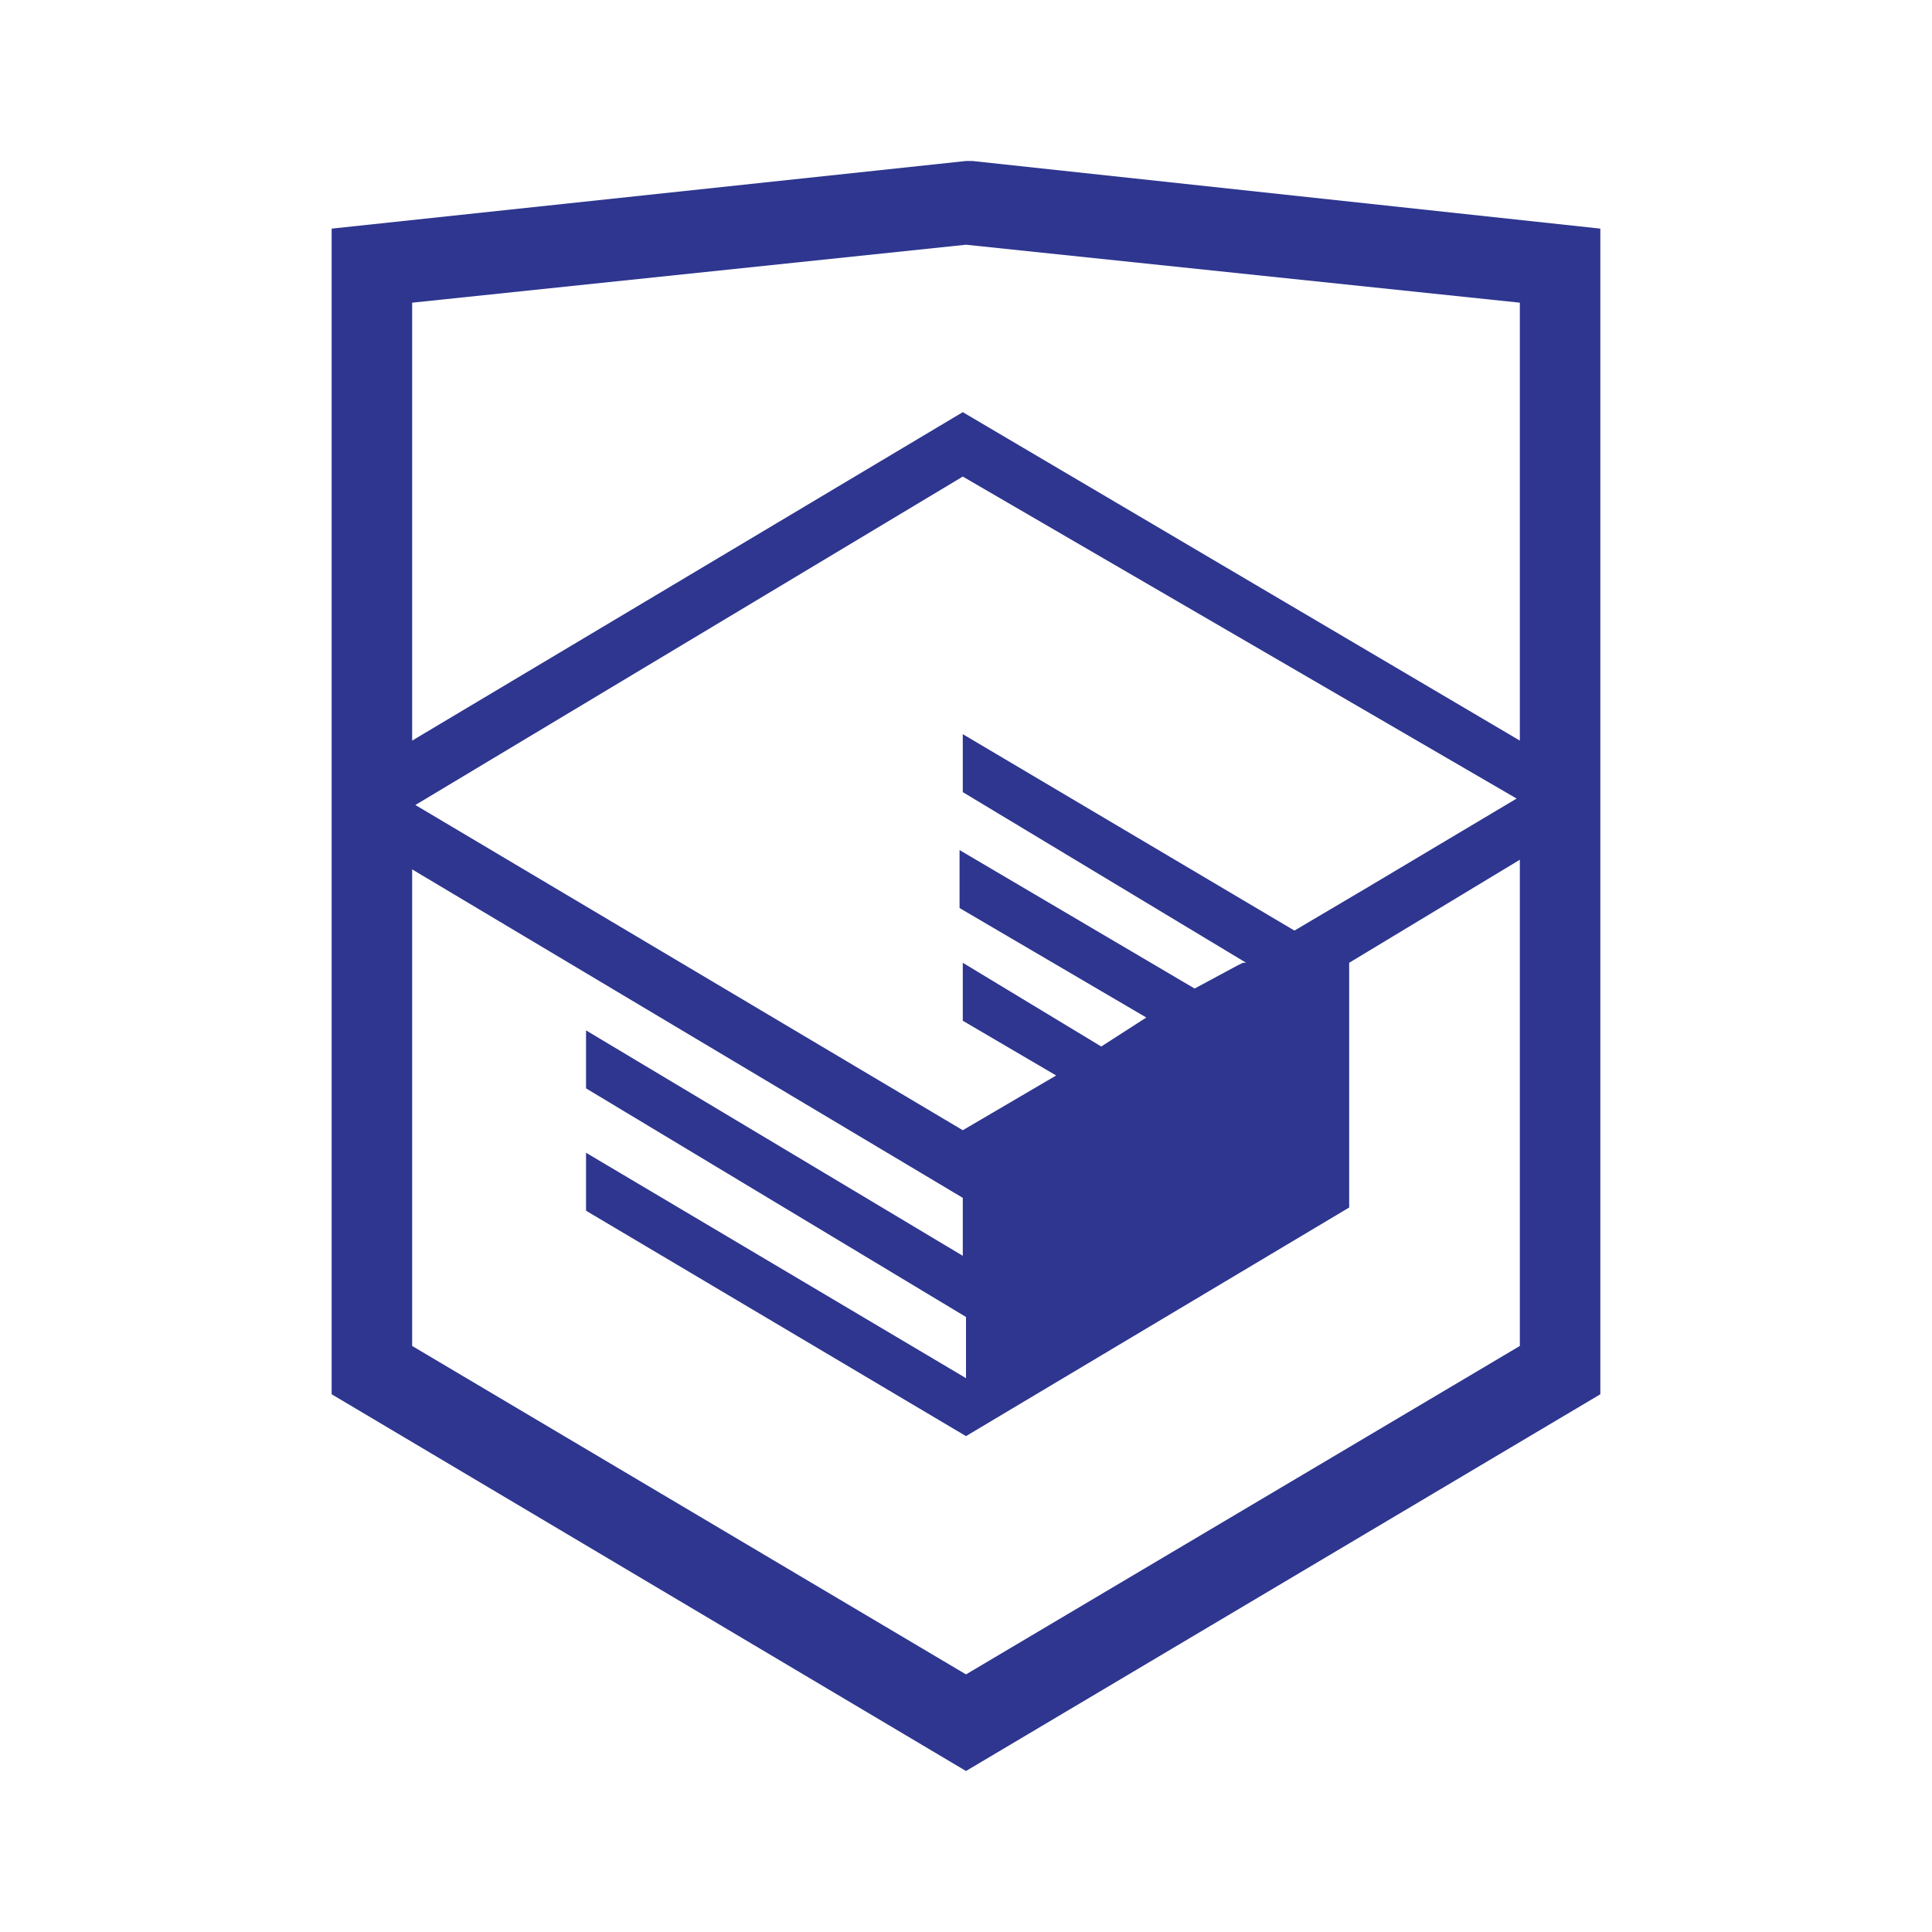
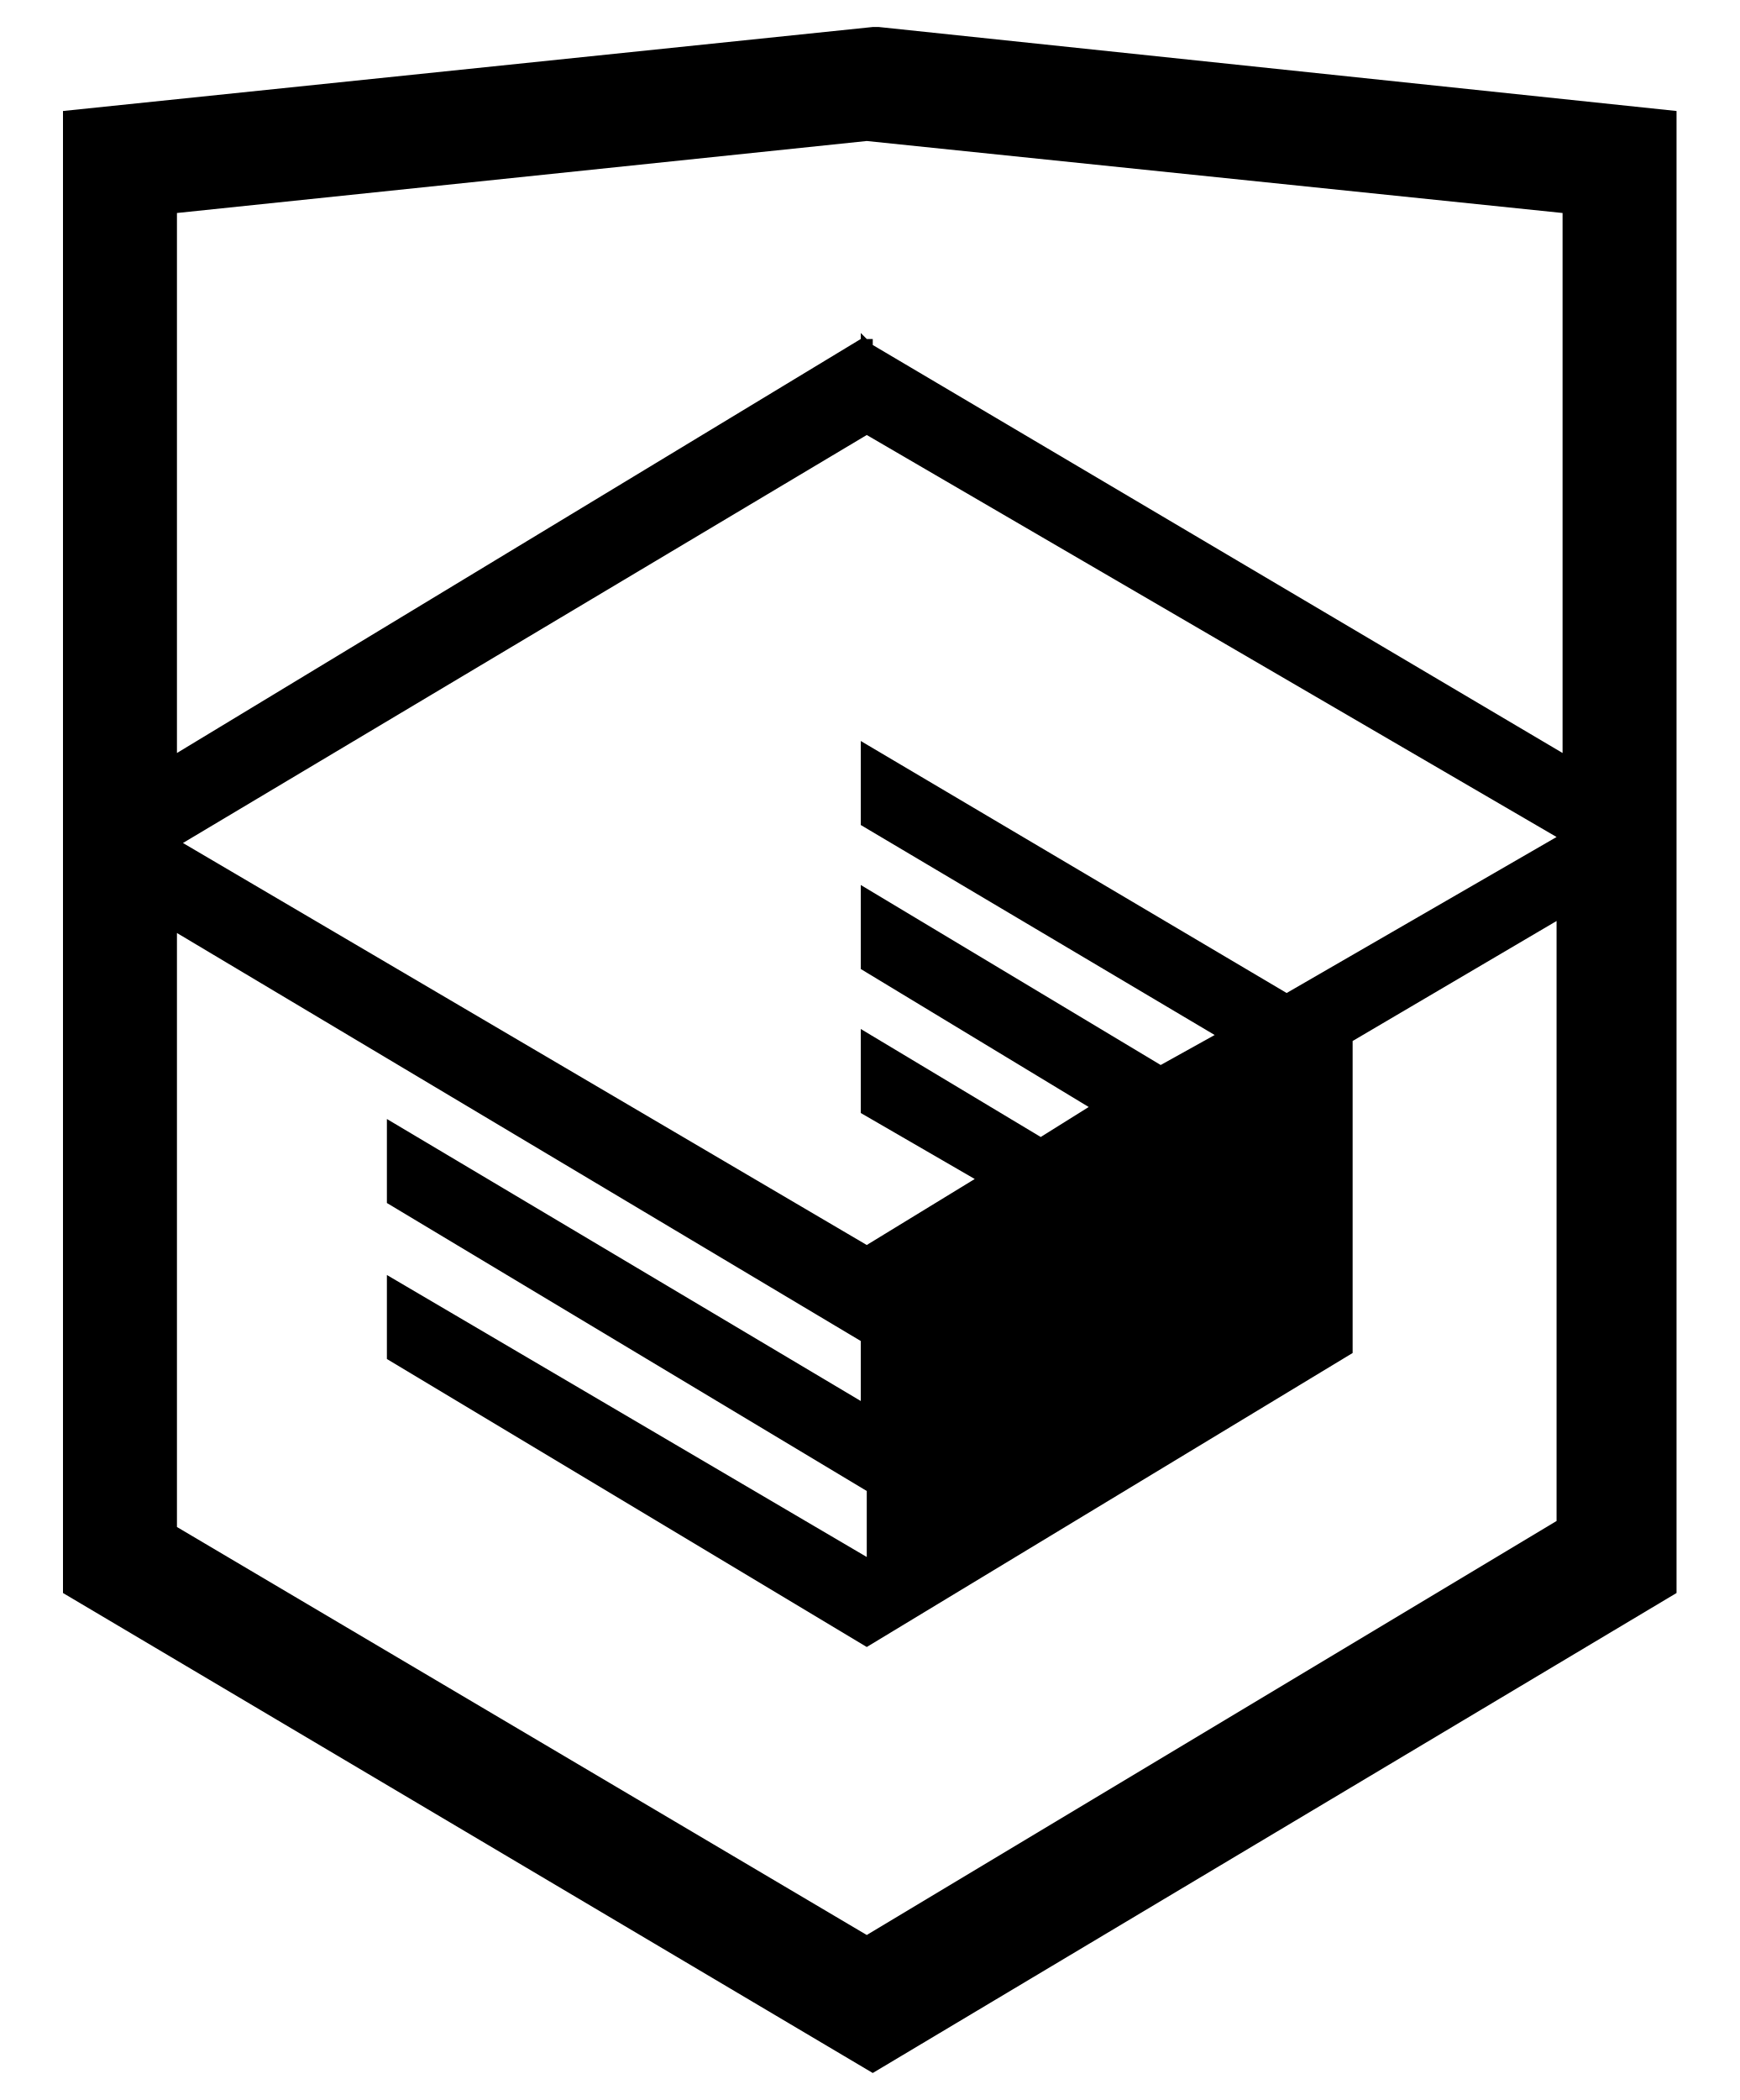
- <svg xmlns="http://www.w3.org/2000/svg" viewBox="0 0 60 60">
-   <path fill="#2E368F" d="M30.2 5h-.2l-19.7 2.1v36.2l19.7 11.7 19.7-11.7v-36.2l-19.5-2.1zm17 36.8l-17.2 10.2-17.2-10.2v-14.8l17.1 10.2v1.8l-11.7-7v1.8l11.8 7.1v1.9l-11.8-7v1.8l11.8 7 11.9-7.1v-7.6l5.3-3.2v15.1zm-.1-17l-4.7 2.8-2.2 1.3-10.3-6.1v1.8l8.8 5.3h-.1l-.2.1-1.3.7-7.3-4.3v1.8l5.8 3.4-1.4.9-4.3-2.6v1.8l2.9 1.7-2.9 1.7-17-10.1 17-10.2 17.2 10zm.1-1.8l-17.3-10.2-17.1 10.2v-13.6l17.2-1.8 17.2 1.8v13.6z" />
+ <svg xmlns="http://www.w3.org/2000/svg" width="29" height="35" viewBox="0 0 29 35" fill="none">
+   <path d="M14.65 0.45H14.55L1.05 1.85V26.55L14.55 34.55L27.95 26.55V1.85L14.65 0.45ZM26.05 12.55L14.55 5.75V5.65H14.45L14.35 5.55V5.65L2.95 12.55V3.55L14.45 2.35L26.05 3.55V12.55ZM14.45 7.25L25.95 13.95L21.45 16.55L14.35 12.35V13.75L20.25 17.25L19.35 17.75L14.35 14.75V16.15L18.15 18.45L17.35 18.95L14.35 17.15V18.55L16.25 19.65L14.45 20.75L3.05 14.05L14.45 7.25ZM2.95 15.55L14.35 22.35V23.35L6.45 18.65V20.05L14.45 24.85V25.95L6.45 21.25V22.65L14.45 27.45L22.55 22.55V17.35L25.95 15.35V25.35L14.45 32.25L2.95 25.45V15.55Z" fill="black" />
</svg>
